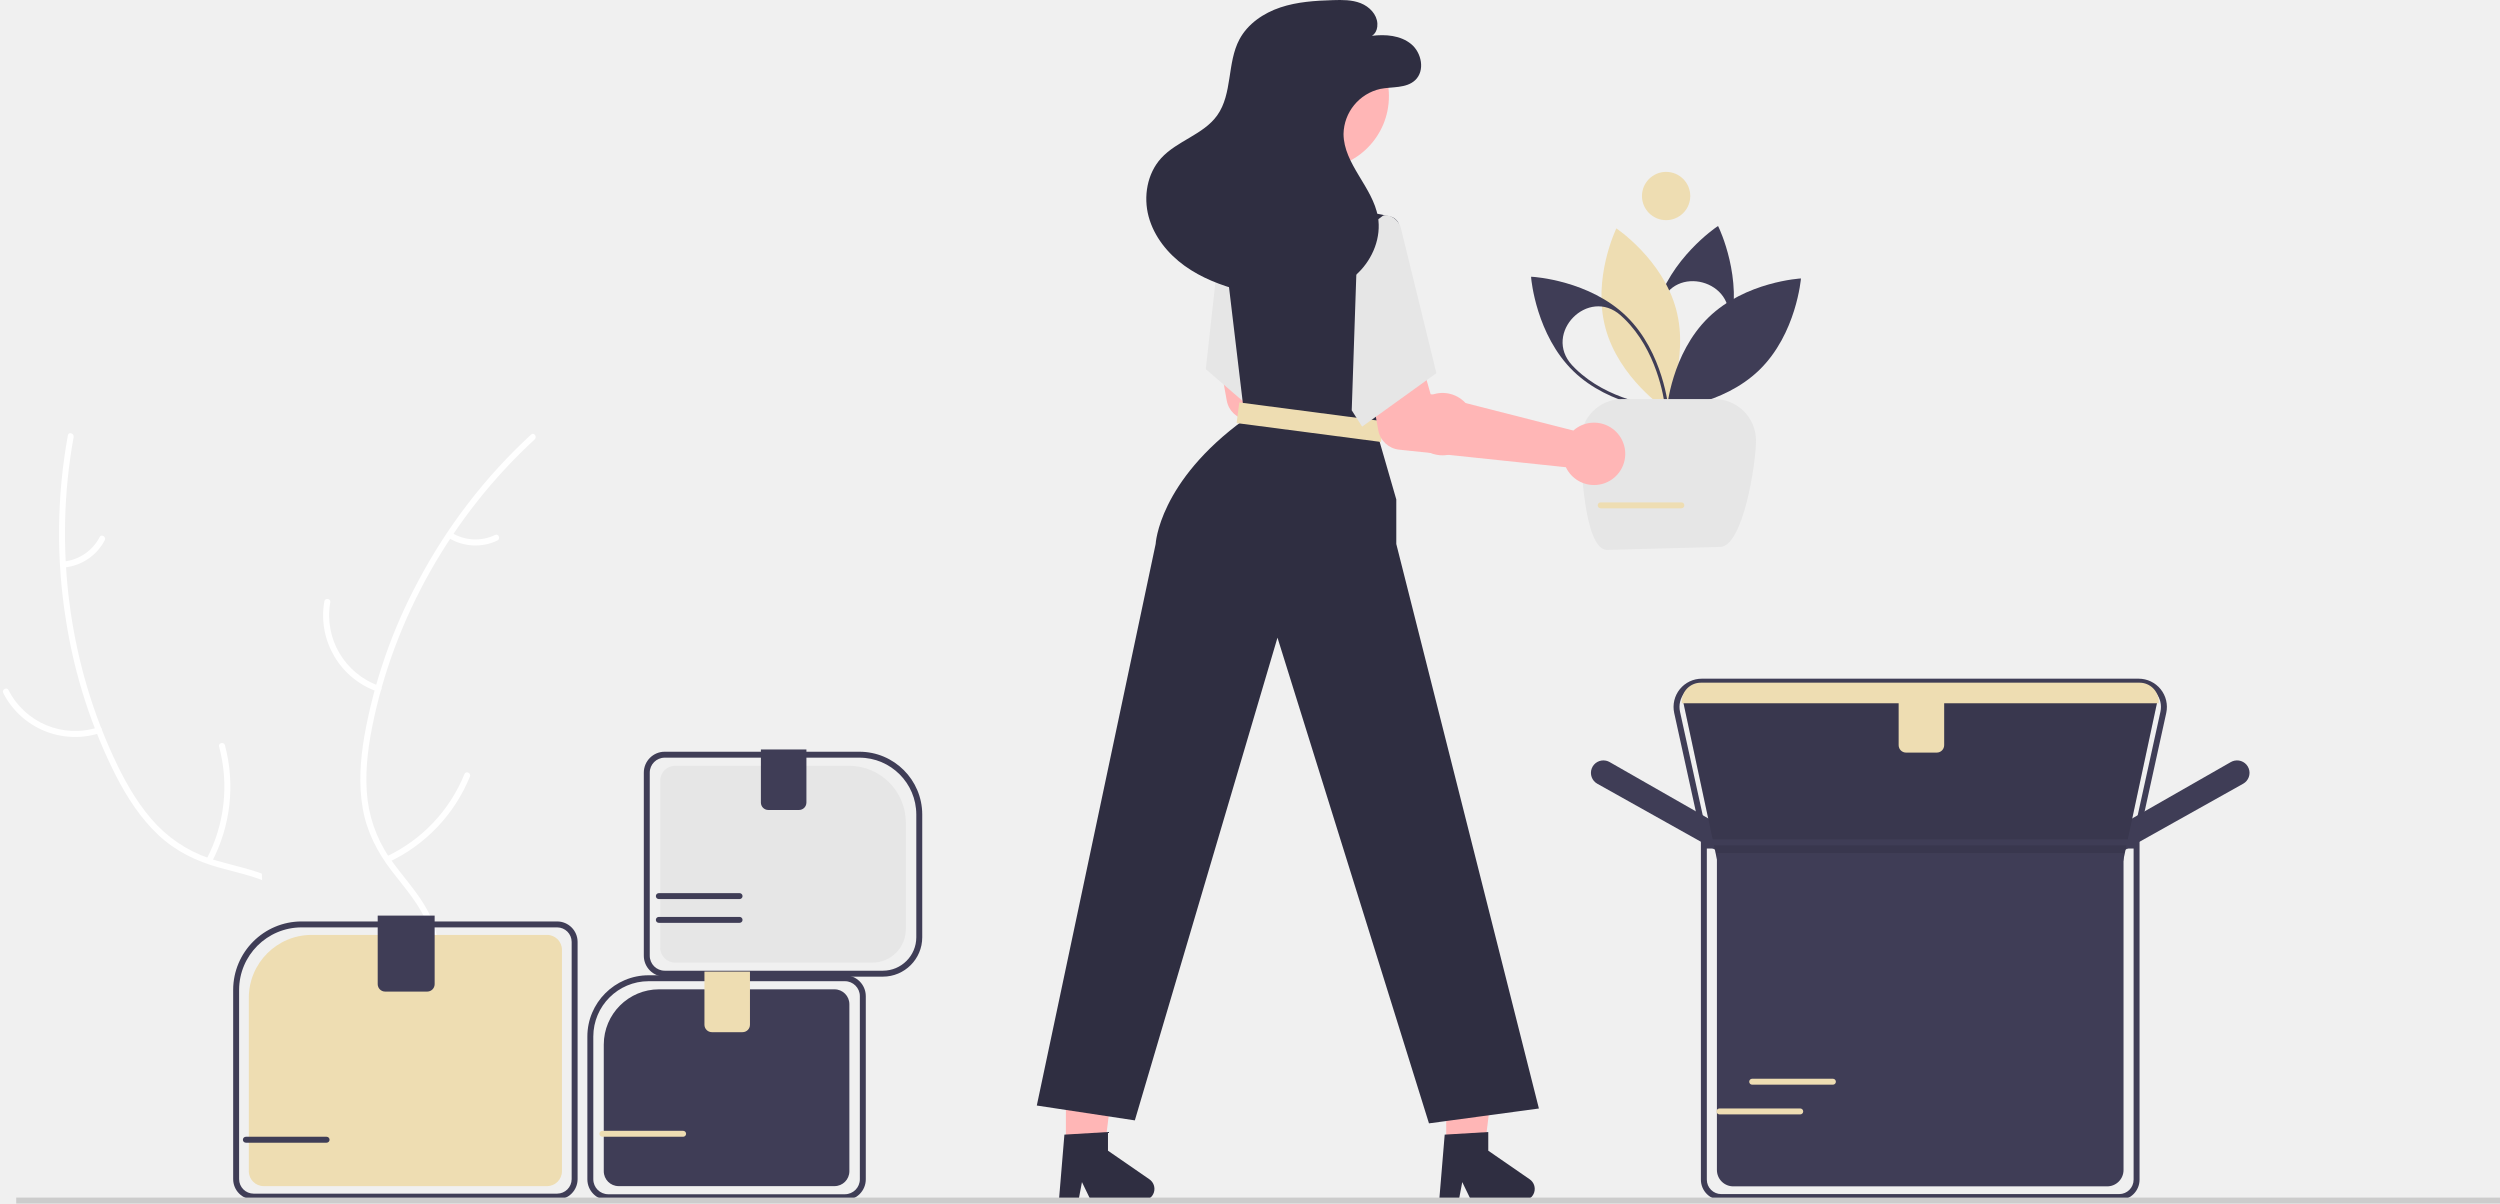
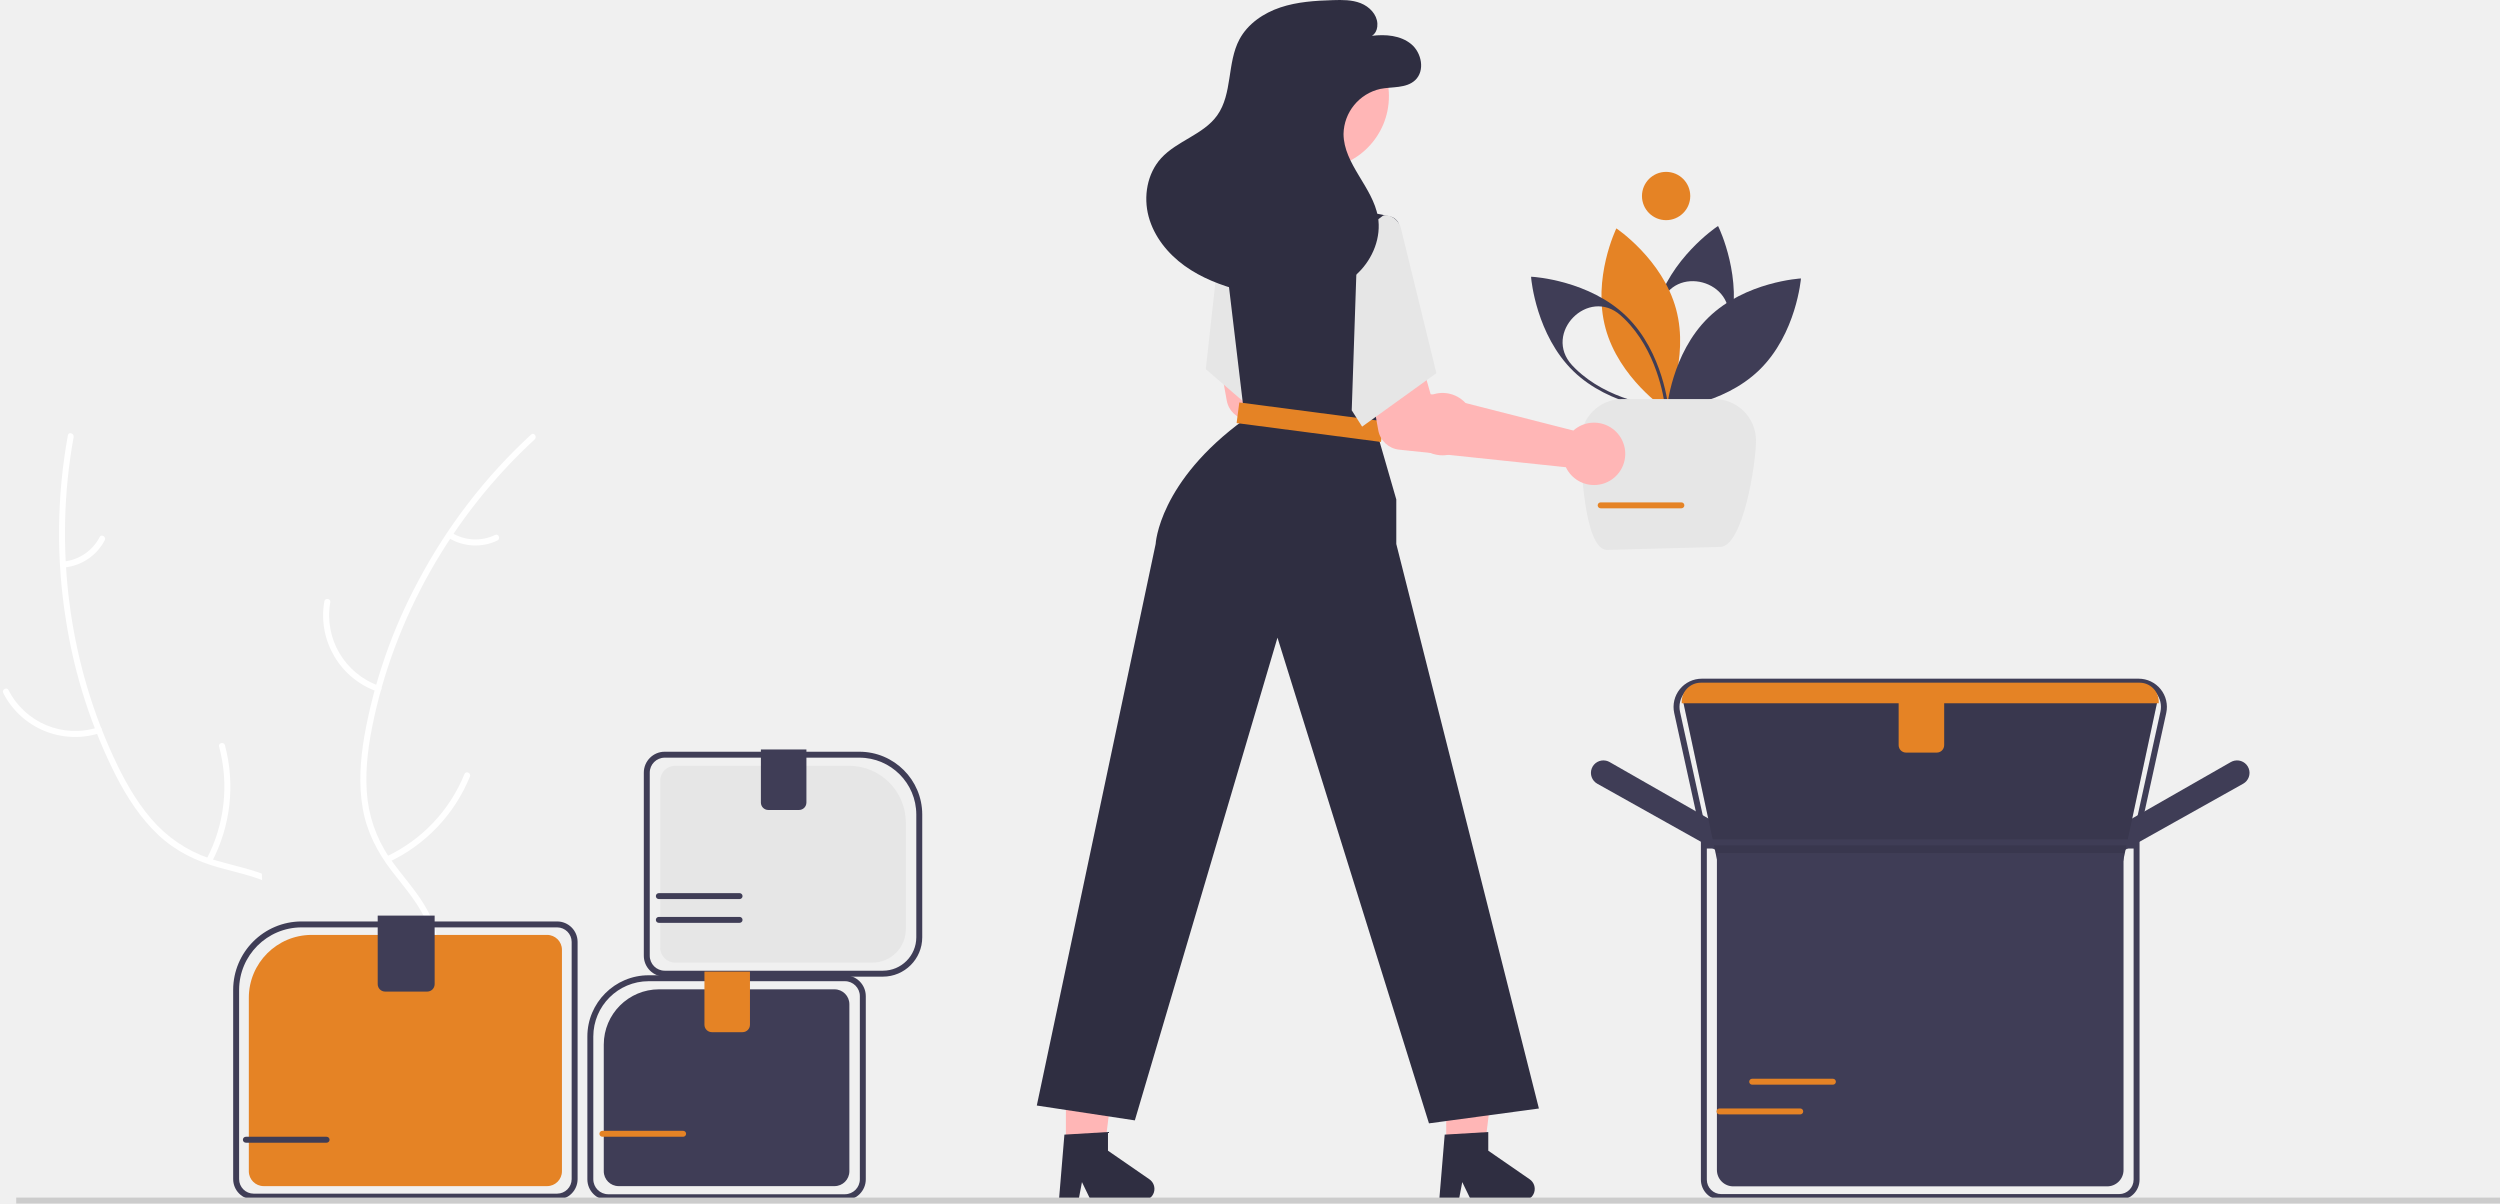
<svg xmlns="http://www.w3.org/2000/svg" data-name="Layer 1" width="841.457" height="405.087" viewBox="0 0 841.457 405.087">
  <path d="M192.092,524.368c-18.936-41.884-18.238-94.975,11.15-130.319a211.783,211.783,0,0,0,75.801,124.082c15.13,11.947,33.202,23.659,37.335,42.488,2.572,11.716-1.074,24.109-7.376,34.314-6.303,10.206-15.088,18.602-23.773,26.875l-.974,2.831C246.463,598.475,211.028,566.253,192.092,524.368Z" transform="translate(-179.2713 -247.4563)" fill="#f0f0f0" />
  <path d="M204.06,394.56c-6.763,37.034-1.739,76.468,14.7,110.398,3.554,7.336,7.798,14.468,13.479,20.367A44.709,44.709,0,0,0,252.538,537.227c7.147,2.087,14.7,3.394,21.216,7.182,6.868,3.993,11.13,10.692,12.79,18.375,2.032,9.4.564,18.97-1.196,28.278-1.954,10.335-4.148,21.039-1.316,31.428.343,1.259-1.63,1.718-1.973.461-4.927-18.076,4.652-35.903,3.313-54.077-.625-8.48-3.809-16.823-11.08-21.736-6.358-4.296-14.145-5.651-21.401-7.701-7.618-2.153-14.46-5.442-20.281-10.897-5.955-5.58-10.487-12.562-14.213-19.774a175.619,175.619,0,0,1-16.873-52.231,184.228,184.228,0,0,1,.598-62.572c.234-1.279,2.168-.673,1.936.598Z" transform="translate(-179.2713 -247.4563)" fill="#fff" />
  <path d="M212.835,494.212a27.158,27.158,0,0,1-32.472-13.503c-.589-1.163,1.19-2.133,1.78-.969a25.148,25.148,0,0,0,30.231,12.499c1.24-.404,1.693,1.571.461,1.973Z" transform="translate(-179.2713 -247.4563)" fill="#fff" />
  <path d="M248.775,536.646a52.346,52.346,0,0,0,4.234-37.912c-.339-1.26,1.635-1.719,1.973-.461a54.447,54.447,0,0,1-4.486,39.442c-.611,1.154-2.329.079-1.721-1.069Z" transform="translate(-179.2713 -247.4563)" fill="#fff" />
  <path d="M200.76,436.453a15.373,15.373,0,0,0,12.047-8.225c.596-1.161,2.313-.085,1.721,1.069a17.227,17.227,0,0,1-13.307,9.129,1.047,1.047,0,0,1-1.217-.756,1.018,1.018,0,0,1,.756-1.217Z" transform="translate(-179.2713 -247.4563)" fill="#fff" />
  <path d="M358.873,394.459c-.352.736-.704,1.472-1.047,2.222a202.454,202.454,0,0,0-11.557,30.74c-.246.811-.483,1.637-.705,2.454a213.431,213.431,0,0,0-6.483,78.311,207.268,207.268,0,0,0,5.623,30.986c3.671,14.047,8.768,28.985,7.618,43.011a35.557,35.557,0,0,1-.582,4.362L287.784,625.61c-.19.016-.372.047-.562.063L284.74,627.349c-.174-.515-.343-1.053-.516-1.568-.102-.298-.19-.605-.292-.904-.063-.202-.126-.404-.195-.582-.021-.067-.042-.135-.055-.187-.069-.178-.114-.351-.174-.515q-1.43-4.506-2.802-9.048c-.009-.015-.009-.015-.004-.038-6.909-23.088-11.951-46.956-13.21-70.83-.038-.718-.085-1.451-.093-2.187a197.78,197.78,0,0,1,1.115-32.256,174.851,174.851,0,0,1,2.994-17.436A145.397,145.397,0,0,1,288.353,449.574c15.541-26.122,39.263-46.982,68.296-54.557C357.392,394.823,358.121,394.638,358.873,394.459Z" transform="translate(-179.2713 -247.4563)" fill="#f0f0f0" />
  <path d="M359.225,395.359c-27.697,25.498-47.428,60.009-54.73,96.997-1.579,7.997-2.485,16.246-1.5,24.378a44.709,44.709,0,0,0,9.042,21.723c4.45,5.97,9.694,11.56,12.616,18.508,3.08,7.323,2.449,15.238-.85,22.372-4.037,8.729-10.97,15.486-17.98,21.858-7.783,7.075-15.979,14.301-19.973,24.302-.484,1.212-2.336.39-1.853-.82,6.949-17.399,25.331-25.866,35.203-41.182,4.607-7.147,7.087-15.726,4.24-24.026-2.49-7.258-7.892-13.028-12.451-19.034-4.786-6.306-8.269-13.051-9.633-20.911-1.395-8.041-.81-16.343.557-24.346a175.619,175.619,0,0,1,17.975-51.862A184.227,184.227,0,0,1,358.039,393.716c.957-.881,2.136.768,1.186,1.643Z" transform="translate(-179.2713 -247.4563)" fill="#fff" />
  <path d="M306.234,480.208a27.158,27.158,0,0,1-17.797-30.331c.23-1.283,2.234-.987,2.004.298a25.148,25.148,0,0,0,16.613,28.181c1.233.424.406,2.274-.82,1.853Z" transform="translate(-179.2713 -247.4563)" fill="#fff" />
  <path d="M309.381,535.728A52.346,52.346,0,0,0,335.588,508.006c.488-1.21,2.34-.389,1.853.82a54.447,54.447,0,0,1-27.329,28.791c-1.183.554-1.907-1.339-.73-1.89Z" transform="translate(-179.2713 -247.4563)" fill="#fff" />
  <path d="M331.367,426.821a15.373,15.373,0,0,0,14.571.686c1.175-.568,1.898,1.325.73,1.89a17.227,17.227,0,0,1-16.121-.723,1.047,1.047,0,0,1-.516-1.336,1.018,1.018,0,0,1,1.336-.516Z" transform="translate(-179.2713 -247.4563)" fill="#fff" />
  <g id="e36d5192-81ed-4486-9dc7-3aabf5bf620f" data-name="Group 228">
    <path id="eec6541e-7182-40d2-8839-37d6db66ade2-23" data-name="Path 3042" d="M740.665,385.914l-.272-.559c-.083-.17-8.228-17.2-3.687-33.986s20.159-27.387,20.315-27.492l.516-.345.272.559c.083.17,8.228,17.2,3.687,33.986s-20.16,27.388-20.317,27.492Zm20.177-29.735c3.048-14.314-18.187-20.026-22.633-6.083q-.244.767-.457,1.552c-3.966,14.656,1.991,29.55,3.35,32.645,2.734-1.989,15.385-11.844,19.351-26.5h0Q760.669,356.992,760.842,356.179Z" transform="translate(-179.2713 -247.4563)" fill="#3f3d56" />
-     <path id="a9014b65-d248-4059-8312-b45b24de232b-24" data-name="Path 3043" d="M719.661,357.936c4.541,16.787,20.1,27.183,20.1,27.183s8.192-16.82,3.651-33.607-20.1-27.183-20.1-27.183S715.12,341.149,719.661,357.936Z" transform="translate(-179.2713 -247.4563)" fill="#EEDDB2" />
+     <path id="a9014b65-d248-4059-8312-b45b24de232b-24" data-name="Path 3043" d="M719.661,357.936c4.541,16.787,20.1,27.183,20.1,27.183s8.192-16.82,3.651-33.607-20.1-27.183-20.1-27.183S715.12,341.149,719.661,357.936Z" transform="translate(-179.2713 -247.4563)" fill="#e58325" />
    <path id="ab25dc1f-49f0-4119-9b11-8880659579f8-25" data-name="Path 3044" d="M740.912,385.679l-.62-.034c-.189-.01-19.028-1.171-31.491-13.3s-14.129-30.933-14.145-31.122l-.051-.618.62.034c.189.01,19.028,1.171,31.49,13.3s14.13,30.933,14.145,31.122Zm-31.355-14.109c10.882,10.6,26.788,12.627,30.155,12.946-.409-3.357-2.869-19.2-13.752-29.8h0q-.584-.568-1.186-1.103c-10.929-9.731-26.289,6.001-16.376,16.765Q708.962,370.989,709.557,371.57Z" transform="translate(-179.2713 -247.4563)" fill="#3f3d56" />
    <path id="eb5ac145-5caa-4eb9-a8bf-cd04614f452d-26" data-name="Path 3045" d="M754.3,354.328c-12.461,12.13-13.983,30.777-13.983,30.777s18.681-1.02,31.142-13.15,13.986-30.778,13.986-30.778S766.761,342.197,754.3,354.328Z" transform="translate(-179.2713 -247.4563)" fill="#3f3d56" />
-     <circle id="fe2e9284-0c2b-4a15-b6a0-6b994e8a2442" data-name="Ellipse 585" cx="560.785" cy="65.976" r="8.126" fill="#EEDDB2" />
+     <circle id="fe2e9284-0c2b-4a15-b6a0-6b994e8a2442" data-name="Ellipse 585" cx="560.785" cy="65.976" r="8.126" fill="#e58325" />
    <path id="a86ae965-8410-4628-8d67-c8bdb55cc5ff-27" data-name="Rectangle 453" d="M725.312,381.767h31a14,14,0,0,1,14,14h0c0,7.732-4.382,35.777-12.114,35.777l-38,1c-7.732,0-8.886-29.045-8.886-36.777h0A14,14,0,0,1,725.312,381.767Z" transform="translate(-179.2713 -247.4563)" fill="#e6e6e6" />
  </g>
  <path id="a084342b-ec68-4bf1-835e-e1a712a99507-28" data-name="Path 3068" d="M659.155,381.361a10.528,10.528,0,0,0-1.316,1.007l-48.054-12.251-3.278-11.593-18.144,2.661,3.809,21.088a8,8,0,0,0,7.035,6.534l56.111,5.909a10.5,10.5,0,1,0,3.839-13.355Z" transform="translate(-179.2713 -247.4563)" fill="#ffb6b6" />
  <path id="b5ab2668-a5cc-41bf-8089-de1c0694ee81-29" data-name="Path 3070" d="M585.12,371.708l12.38,10.68,17.32,14.93,7.65-39.14.8-4.07.63-3.23-17.55-30.57-14.63.84-1,.06-.02.22-.23,2.05-3,26.98-.07.65Z" transform="translate(-179.2713 -247.4563)" fill="#e6e6e6" />
  <path id="a48a89e5-5415-44e6-8741-1c2f93951686-30" data-name="Path 3071" d="M666.038,639.383h12.26l5.833-47.288h-18.095Z" transform="translate(-179.2713 -247.4563)" fill="#ffb6b6" />
  <path id="b4ab5075-ce23-46e9-939e-e287d4f4a486-31" data-name="Path 3073" d="M538.038,640.383h12.26l5.833-47.288h-18.095Z" transform="translate(-179.2713 -247.4563)" fill="#ffb6b6" />
  <path id="b77a2f94-428a-4b99-b464-6e051b4fe742-32" data-name="Path 3075" d="M528.239,619.558l33,5,48.01-162.48,50.99,163.48,37-5-48-190v-15l-6.5-22.5.68-6.09,4.73-42.59,2.05-18.47.133-1.193a4.056,4.056,0,0,0-3.193-4.417h0l-15.4-3.24h-25.166l-14.85,4.09-1.02.28-.46.13.23,1.92,3.48,29.18.19,1.6,3.36,28.13.74,6.17c-29,21-30,42-30,42Z" transform="translate(-179.2713 -247.4563)" fill="#2f2e41" />
  <circle id="b29dce1d-f666-44df-985a-547bf779e1a4" data-name="Ellipse 592" cx="442.925" cy="32.391" r="24.561" fill="#ffb6b6" />
-   <rect id="a7f6a896-dcf1-4596-b70f-da8ad38f22ed" data-name="Rectangle 456" x="616.738" y="365.062" width="7" height="49" transform="translate(-25.73713 706.5894) rotate(-82.549)" fill="#EEDDB2" />
+   <rect id="a7f6a896-dcf1-4596-b70f-da8ad38f22ed" data-name="Rectangle 456" x="616.738" y="365.062" width="7" height="49" transform="translate(-25.73713 706.5894) rotate(-82.549)" fill="#e58325" />
  <path id="bd729490-aac7-4879-a04d-c9e945275ef2-33" data-name="Path 3076" d="M710.155,391.361a10.528,10.528,0,0,0-1.316,1.007l-48.054-12.251-3.278-11.593-18.144,2.661,3.809,21.088a8,8,0,0,0,7.035,6.534l56.111,5.909a10.5,10.5,0,1,0,3.839-13.355Z" transform="translate(-179.2713 -247.4563)" fill="#ffb6b6" />
  <path id="b6be5ba1-6394-41ea-b0bb-2e259093a5f0-34" data-name="Path 3077" d="M636.239,326.558l8.5-6.5c2.3-.872,5.447,1.605,6,4l12,49-25,18-3.5-5.5Z" transform="translate(-179.2713 -247.4563)" fill="#e6e6e6" />
  <path id="b6feaf63-857f-49b2-8f08-fe1d6a64856c-35" data-name="Path 3079" d="M641.017,259.512c4.593-.563,9.634-.165,13.214,2.767s4.736,9.028,1.346,12.178c-3,2.789-7.693,2.133-11.713,2.926a15.854,15.854,0,0,0-12.384,15.157c.06,10.174,9.824,17.879,11.578,27.9,1.2,6.84-1.688,14.038-6.675,18.87s-11.843,7.443-18.751,8.15-13.893-.373-20.606-2.148c-6.741-1.782-13.378-4.311-19.034-8.388s-10.293-9.826-12.109-16.558-.512-14.451,4.168-19.62c5.359-5.919,14.274-7.954,18.91-14.456,5.2-7.288,3.273-17.666,7.479-25.567,2.808-5.275,8.125-8.873,13.792-10.769s11.719-2.27,17.692-2.453c3.14-.1,6.375-.129,9.3,1.016s5.5,3.753,5.648,6.891S641.017,259.512,641.017,259.512Z" transform="translate(-179.2713 -247.4563)" fill="#2f2e41" />
  <path d="M366.792,651.216H264.641a6.898,6.898,0,0,1-6.89-6.891v-63.688a23.065,23.065,0,0,1,23.04-23.039h86.001a6.898,6.898,0,0,1,6.89,6.89v79.837A6.898,6.898,0,0,1,366.792,651.216Zm-86.001-91.617a21.064,21.064,0,0,0-21.04,21.039v63.688a4.896,4.896,0,0,0,4.89,4.891H366.792a4.896,4.896,0,0,0,4.89-4.891V564.488a4.895,4.895,0,0,0-4.89-4.89Z" transform="translate(-179.2713 -247.4563)" fill="#3f3d56" />
-   <path d="M284.17,562.13a21.173,21.173,0,0,0-21.149,21.149v58.405a5.006,5.006,0,0,0,5,5h95.392a5.006,5.006,0,0,0,5-5V567.13a5.006,5.006,0,0,0-5-5Z" transform="translate(-179.2713 -247.4563)" fill="#EEDDB2" />
+   <path d="M284.17,562.13a21.173,21.173,0,0,0-21.149,21.149v58.405a5.006,5.006,0,0,0,5,5h95.392a5.006,5.006,0,0,0,5-5V567.13a5.006,5.006,0,0,0-5-5Z" transform="translate(-179.2713 -247.4563)" fill="#e58325" />
  <path d="M323.066,581.207h-14.166a2.503,2.503,0,0,1-2.5-2.5V555.63h19.166V578.707A2.503,2.503,0,0,1,323.066,581.207Z" transform="translate(-179.2713 -247.4563)" fill="#3f3d56" />
  <path d="M890.377,535.833l4.374-11.661.157-.09,35.238-20.136a4.211,4.211,0,0,1,1.217-.462,4.195,4.195,0,0,1,2.914,7.766Z" transform="translate(-179.2713 -247.4563)" fill="#3f3d56" />
  <path d="M760.793,535.833l-43.894-24.581a4.196,4.196,0,0,1,2.915-7.768,4.203,4.203,0,0,1,1.217.462l35.395,20.226Z" transform="translate(-179.2713 -247.4563)" fill="#3f3d56" />
  <path id="a917e09e-7501-48ae-a084-2a300f5c05f4-36" data-name="Path 3060" d="M893.879,537.281H757.293l-11.488-53.613h159.562Z" transform="translate(-179.2713 -247.4563)" fill="#3f3d56" />
  <path d="M898.377,533.059h-145.582l-10.014-45.622a9.509,9.509,0,0,1,9.287-11.547H899.105a9.508,9.508,0,0,1,9.286,11.547Zm-143.974-2H896.768l9.669-44.052a7.507,7.507,0,0,0-7.333-9.117H752.067a7.508,7.508,0,0,0-7.333,9.118Z" transform="translate(-179.2713 -247.4563)" fill="#3f3d56" />
  <path id="be148f51-17c4-4ec3-8125-b7d3e9443af6-37" data-name="Path 3061" d="M893.879,537.281H757.293l-11.488-53.613h159.562Z" transform="translate(-179.2713 -247.4563)" opacity="0.1" style="isolation:isolate" />
  <path d="M892.555,651.366H758.616a6.861,6.861,0,0,1-6.853-6.853V529.989h147.645V644.514A6.861,6.861,0,0,1,892.555,651.366ZM753.763,531.989V644.514a4.858,4.858,0,0,0,4.853,4.853H892.555a4.858,4.858,0,0,0,4.853-4.853V531.989Z" transform="translate(-179.2713 -247.4563)" fill="#3f3d56" />
  <path d="M757.155,534.589V641.266a5.507,5.507,0,0,0,5.5,5.5H888.517a5.507,5.507,0,0,0,5.5-5.5V534.589Z" transform="translate(-179.2713 -247.4563)" fill="#3f3d56" />
-   <path d="M905.867,484.168h-160.562v-.5A6.435,6.435,0,0,1,751.732,477.24H899.439a6.436,6.436,0,0,1,6.428,6.428Z" transform="translate(-179.2713 -247.4563)" fill="#EEDDB2" />
+   <path d="M905.867,484.168h-160.562v-.5A6.435,6.435,0,0,1,751.732,477.24H899.439a6.436,6.436,0,0,1,6.428,6.428Z" transform="translate(-179.2713 -247.4563)" fill="#e58325" />
  <path d="M401.077,580.447A18.607,18.607,0,0,0,382.491,599.033v42.653a5.006,5.006,0,0,0,5,5h72.667a5.006,5.006,0,0,0,5-5V585.447a5.006,5.006,0,0,0-5-5Z" transform="translate(-179.2713 -247.4563)" fill="#3f3d56" />
  <path d="M476.441,576.181H402.996a7.037,7.037,0,0,1-7.029-7.028V507.503a7.037,7.037,0,0,1,7.029-7.029h65.541a21.169,21.169,0,0,1,21.146,21.146v41.321A13.256,13.256,0,0,1,476.441,576.181Zm-73.445-73.707a5.035,5.035,0,0,0-5.029,5.029v61.649a5.035,5.035,0,0,0,5.029,5.028H476.441a11.253,11.253,0,0,0,11.241-11.24V521.619a19.167,19.167,0,0,0-19.146-19.146Z" transform="translate(-179.2713 -247.4563)" fill="#3f3d56" />
  <path d="M463.653,651.42H383.996a7.037,7.037,0,0,1-7.029-7.028v-48.062a20.639,20.639,0,0,1,20.616-20.616h66.07a7.037,7.037,0,0,1,7.029,7.029v61.649A7.037,7.037,0,0,1,463.653,651.42Zm-66.07-73.707a18.637,18.637,0,0,0-18.616,18.616v48.062a5.035,5.035,0,0,0,5.029,5.028h79.657a5.035,5.035,0,0,0,5.029-5.028V582.742a5.035,5.035,0,0,0-5.029-5.029Z" transform="translate(-179.2713 -247.4563)" fill="#3f3d56" />
  <path d="M406.491,505.208a5.006,5.006,0,0,0-5,5v56.239a5.006,5.006,0,0,0,5,5h66.456A11.224,11.224,0,0,0,484.158,560.235V524.324A19.138,19.138,0,0,0,465.041,505.208Z" transform="translate(-179.2713 -247.4563)" fill="#e6e6e6" />
  <path d="M448.196,520.084H437.874a2.503,2.503,0,0,1-2.5-2.5v-17.876h15.322v17.876A2.503,2.503,0,0,1,448.196,520.084Z" transform="translate(-179.2713 -247.4563)" fill="#3f3d56" />
  <path d="M665.531,629.35l14.667-.875v6.284l13.944,9.63a3.925,3.925,0,0,1-2.23,7.155h-17.461l-3.01-6.216-1.175,6.216H663.682Z" transform="translate(-179.2713 -247.4563)" fill="#2f2e41" />
  <path d="M537.531,629.35l14.667-.875v6.284l13.944,9.63a3.925,3.925,0,0,1-2.23,7.155h-17.461l-3.01-6.216-1.175,6.216H535.682Z" transform="translate(-179.2713 -247.4563)" fill="#2f2e41" />
  <path d="M289.198,632.071H262.021a1,1,0,0,1,0-2h27.177a1,1,0,1,1,0,2Z" transform="translate(-179.2713 -247.4563)" fill="#3f3d56" />
-   <path d="M409.198,630.071H382.021a1,1,0,0,1,0-2h27.177a1,1,0,1,1,0,2Z" transform="translate(-179.2713 -247.4563)" fill="#EEDDB2" />
-   <path d="M785.198,622.544H758.021a1,1,0,0,1,0-2h27.177a1,1,0,0,1,0,2Z" transform="translate(-179.2713 -247.4563)" fill="#EEDDB2" />
-   <path d="M796.198,612.544H769.021a1,1,0,0,1,0-2h27.177a1,1,0,0,1,0,2Z" transform="translate(-179.2713 -247.4563)" fill="#EEDDB2" />
-   <path d="M745.198,418.544H718.021a1,1,0,0,1,0-2h27.177a1,1,0,0,1,0,2Z" transform="translate(-179.2713 -247.4563)" fill="#EEDDB2" />
+   <path d="M409.198,630.071H382.021a1,1,0,0,1,0-2h27.177a1,1,0,1,1,0,2Z" transform="translate(-179.2713 -247.4563)" fill="#e58325" />
+   <path d="M785.198,622.544H758.021a1,1,0,0,1,0-2h27.177a1,1,0,0,1,0,2Z" transform="translate(-179.2713 -247.4563)" fill="#e58325" />
+   <path d="M796.198,612.544H769.021a1,1,0,0,1,0-2h27.177a1,1,0,0,1,0,2Z" transform="translate(-179.2713 -247.4563)" fill="#e58325" />
+   <path d="M745.198,418.544H718.021a1,1,0,0,1,0-2h27.177a1,1,0,0,1,0,2Z" transform="translate(-179.2713 -247.4563)" fill="#e58325" />
  <path d="M428.198,558.071H401.021a1,1,0,0,1,0-2h27.177a1,1,0,1,1,0,2Z" transform="translate(-179.2713 -247.4563)" fill="#3f3d56" />
  <path d="M428.198,550.071H401.021a1,1,0,0,1,0-2h27.177a1,1,0,1,1,0,2Z" transform="translate(-179.2713 -247.4563)" fill="#3f3d56" />
-   <path d="M831.146,500.771H820.824a2.503,2.503,0,0,1-2.5-2.5v-17.876h15.322v17.876A2.503,2.503,0,0,1,831.146,500.771Z" transform="translate(-179.2713 -247.4563)" fill="#EEDDB2" />
+   <path d="M831.146,500.771H820.824a2.503,2.503,0,0,1-2.5-2.5v-17.876h15.322v17.876A2.503,2.503,0,0,1,831.146,500.771Z" transform="translate(-179.2713 -247.4563)" fill="#e58325" />
  <rect id="af895076-55e2-4ce3-b817-4381b6fe19d2" data-name="Rectangle 450" x="5.457" y="403.087" width="836" height="2" fill="#ccc" />
-   <path d="M429.196,594.866H418.874a2.503,2.503,0,0,1-2.5-2.5V574.49h15.322v17.876A2.503,2.503,0,0,1,429.196,594.866Z" transform="translate(-179.2713 -247.4563)" fill="#EEDDB2" />
+   <path d="M429.196,594.866H418.874a2.503,2.503,0,0,1-2.5-2.5V574.49h15.322v17.876A2.503,2.503,0,0,1,429.196,594.866Z" transform="translate(-179.2713 -247.4563)" fill="#e58325" />
</svg>
